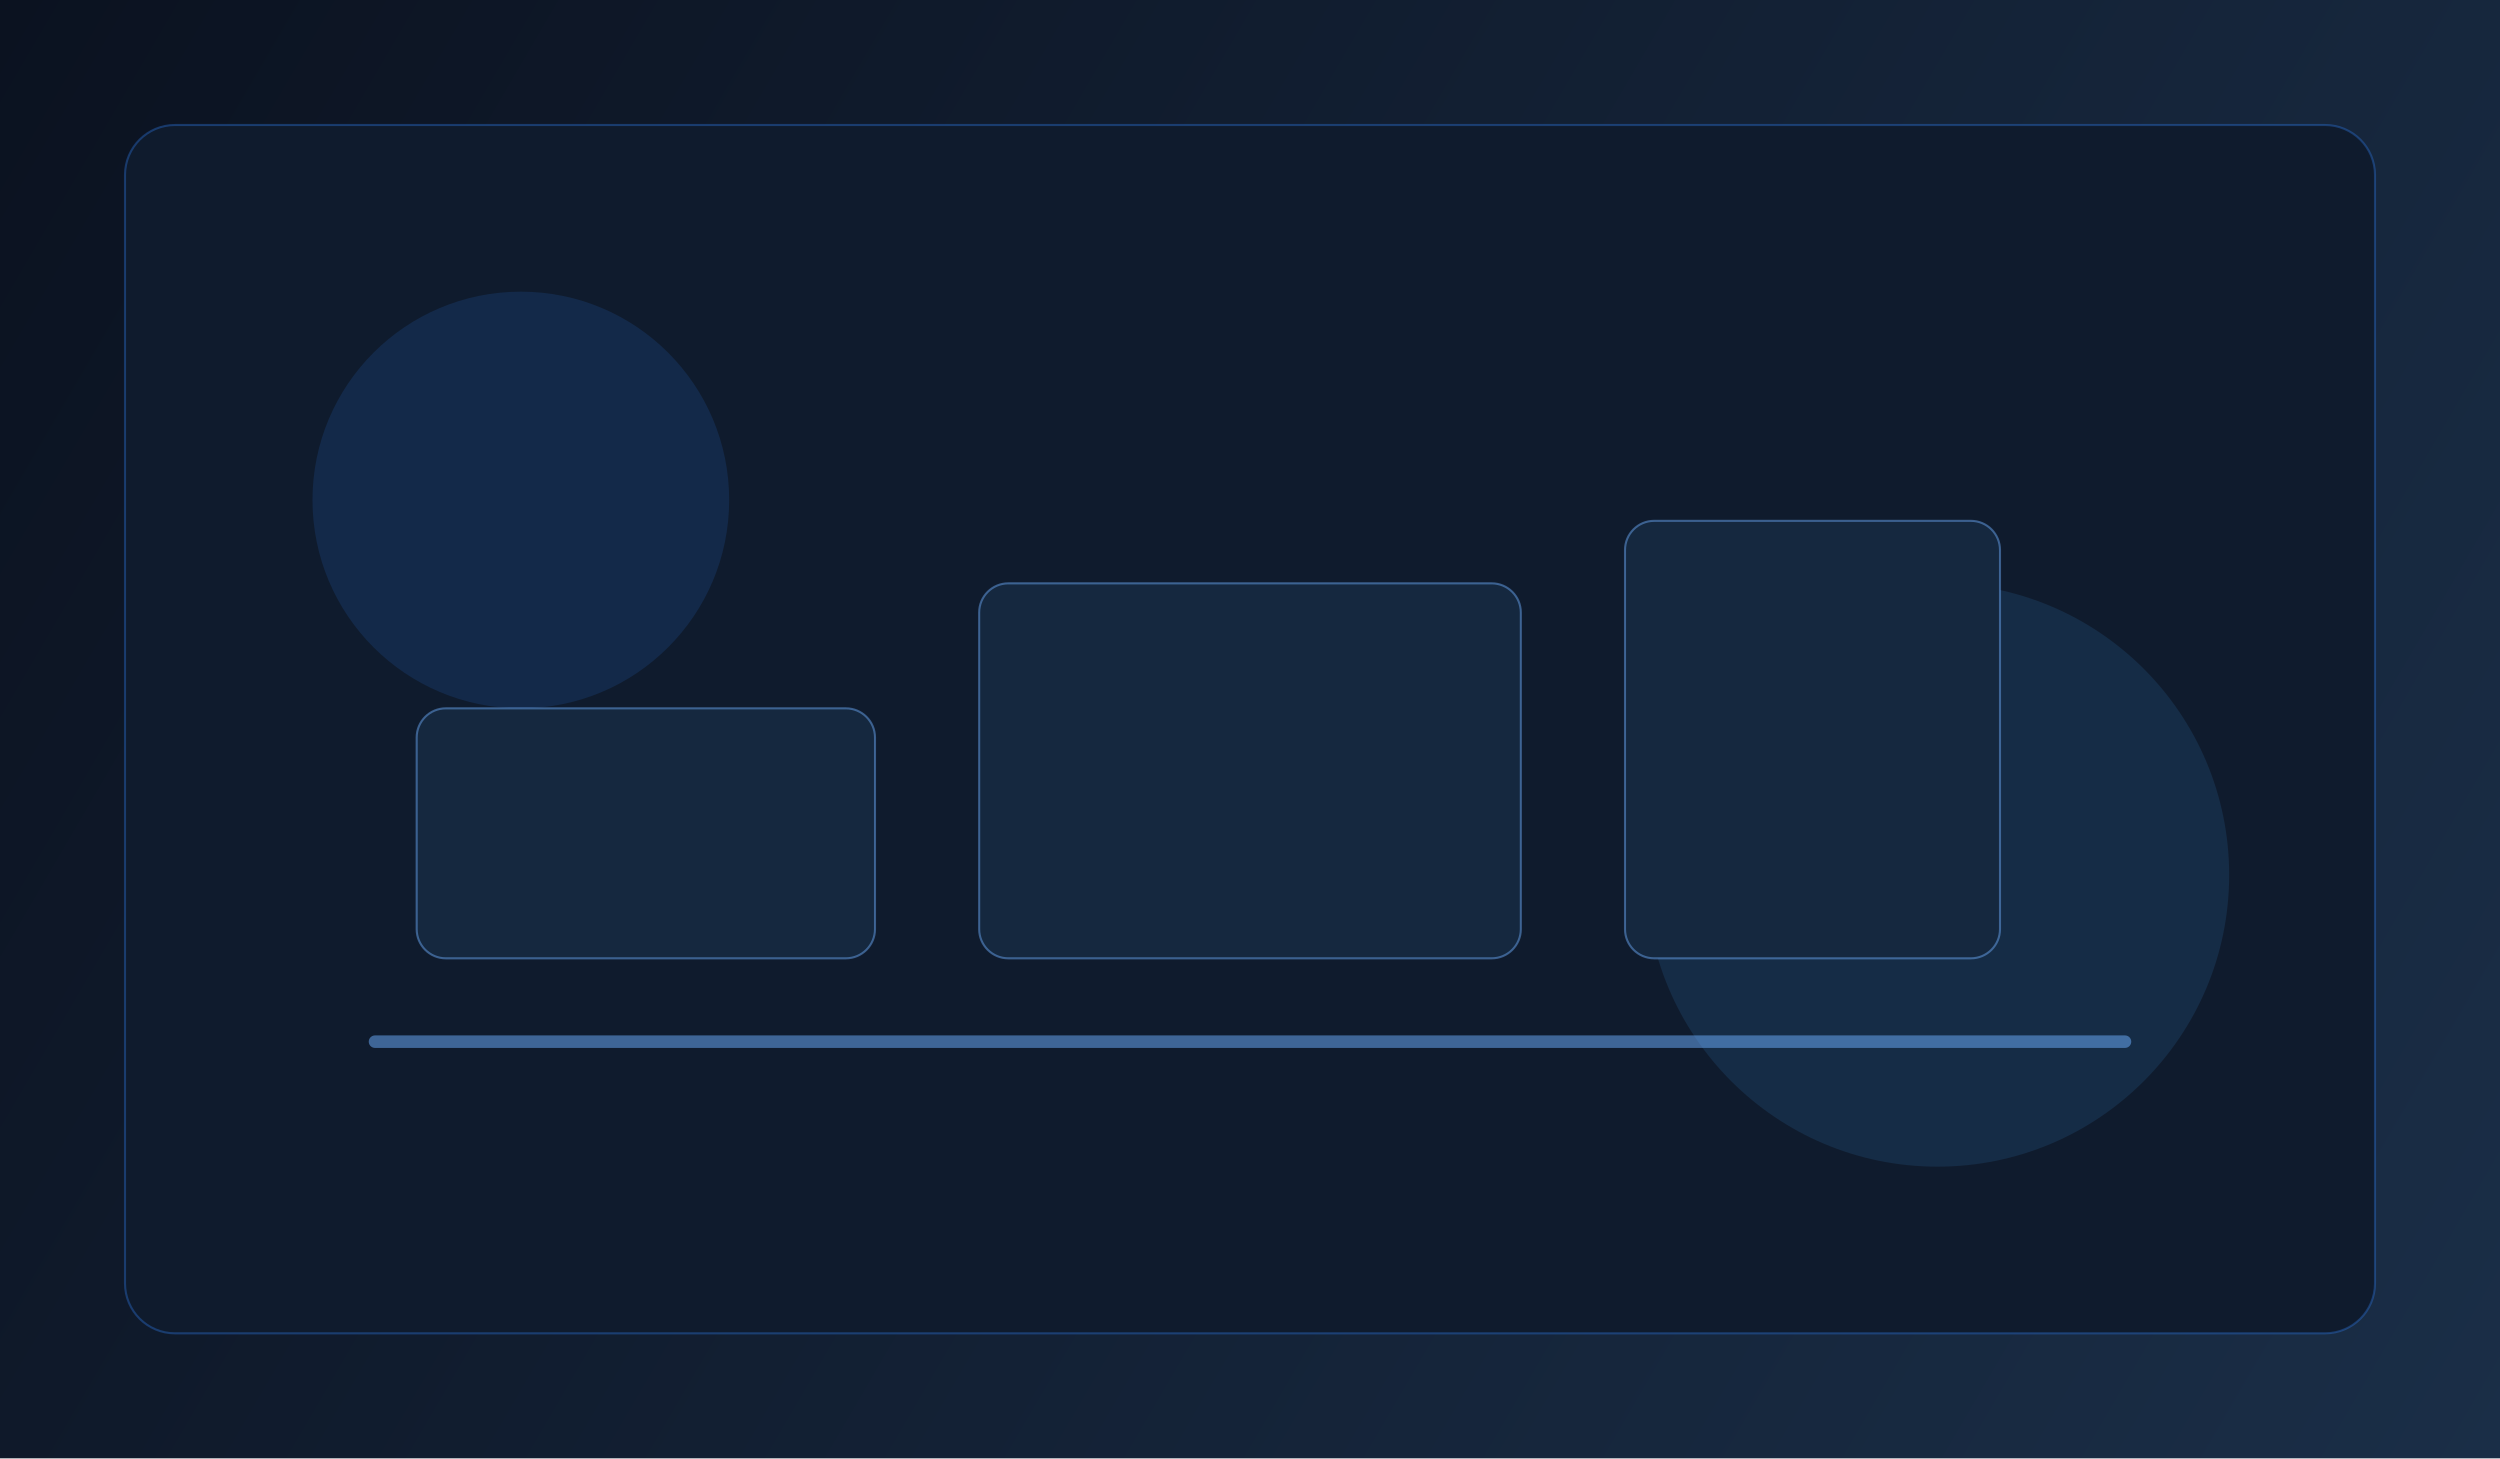
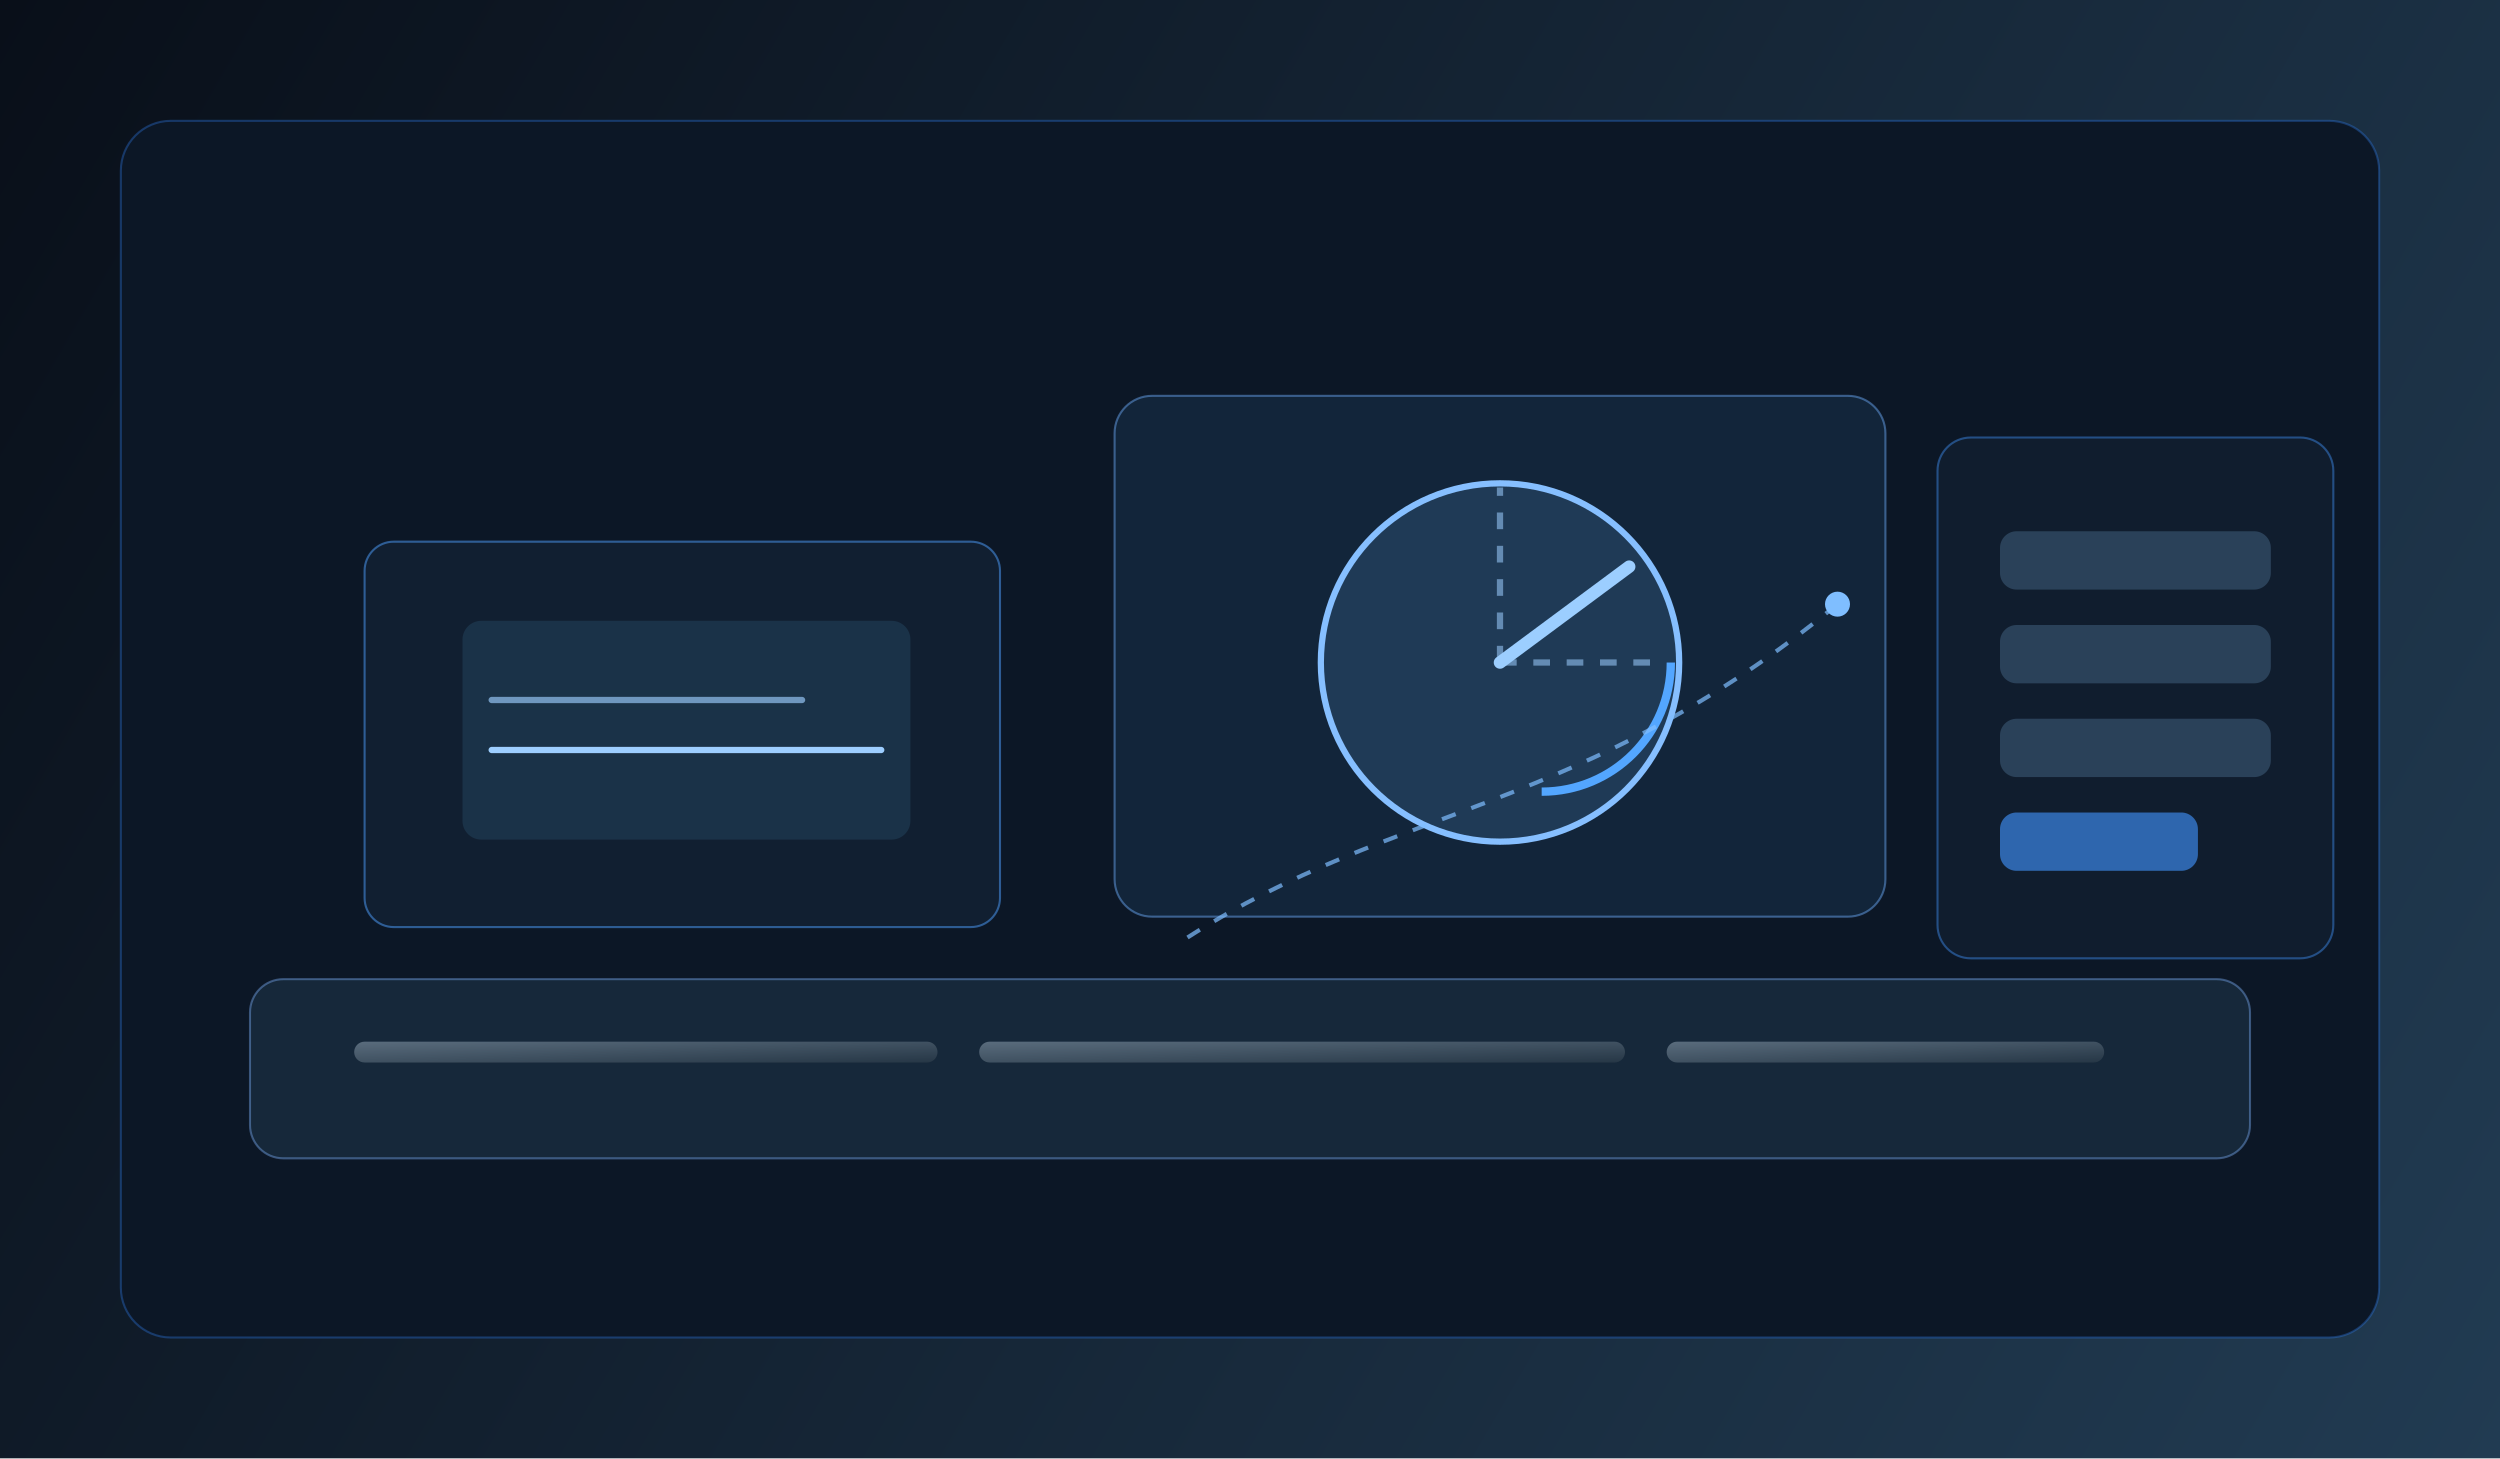
<svg xmlns="http://www.w3.org/2000/svg" width="1200" height="700" viewBox="0 0 1200 700" fill="none">
  <defs>
-     <linearGradient id="g" x1="0" y1="0" x2="1200" y2="700" gradientUnits="userSpaceOnUse">
-       <stop stop-color="#0B1220" />
-       <stop offset="1" stop-color="#1A2E47" />
+     <linearGradient id="bg" x1="0" y1="0" x2="1200" y2="700" gradientUnits="userSpaceOnUse">
+       <stop stop-color="#090F19" />
+       <stop offset="1" stop-color="#213B52" />
+     </linearGradient>
+     <linearGradient id="steel" x1="0" y1="0" x2="1" y2="1">
+       <stop stop-color="#6B7D8D" />
+       <stop offset="1" stop-color="#2A3A48" />
    </linearGradient>
  </defs>
-   <rect width="1200" height="700" fill="url(#g)" />
-   <rect x="60" y="60" width="1080" height="580" rx="24" fill="#0F1B2D" stroke="#2E7DEB" stroke-opacity="0.35" />
-   <circle cx="250" cy="240" r="100" fill="#2E7DEB" fill-opacity="0.15" />
-   <circle cx="930" cy="420" r="140" fill="#4AA8FF" fill-opacity="0.12" />
-   <path d="M180 500H1020" stroke="#6FB0FF" stroke-opacity="0.5" stroke-width="6" stroke-linecap="round" />
-   <rect x="200" y="340" width="220" height="120" rx="14" fill="#15283F" stroke="#6FB0FF" stroke-opacity="0.45" />
-   <rect x="470" y="280" width="260" height="180" rx="14" fill="#15283F" stroke="#6FB0FF" stroke-opacity="0.45" />
-   <rect x="780" y="250" width="180" height="210" rx="14" fill="#15283F" stroke="#6FB0FF" stroke-opacity="0.45" />
+   <rect width="1200" height="700" fill="url(#bg)" />
+   <rect x="58" y="58" width="1084" height="584" rx="24" fill="#0C1726" stroke="#2E7DEB" stroke-opacity="0.35" />
+   <rect x="120" y="470" width="960" height="86" rx="16" fill="#16283A" stroke="#7FB4FF" stroke-opacity="0.4" />
+   <g opacity="0.8">
+     <rect x="170" y="500" width="280" height="10" rx="5" fill="url(#steel)" />
+     <rect x="470" y="500" width="310" height="10" rx="5" fill="url(#steel)" />
+     <rect x="800" y="500" width="210" height="10" rx="5" fill="url(#steel)" />
+   </g>
+   <rect x="175" y="260" width="305" height="185" rx="14" fill="#111F31" stroke="#4EA1FF" stroke-opacity="0.5" />
+   <rect x="222" y="298" width="215" height="105" rx="9" fill="#1A3248" />
+   <path d="M236 360H423" stroke="#9DCEFF" stroke-width="3" stroke-linecap="round" />
+   <path d="M236 336H385" stroke="#9DCEFF" stroke-opacity="0.65" stroke-width="3" stroke-linecap="round" />
+   <rect x="535" y="190" width="370" height="250" rx="18" fill="#12253A" stroke="#6FB0FF" stroke-opacity="0.45" />
+   <circle cx="720" cy="318" r="86" fill="#1F3A56" stroke="#86BFFF" stroke-width="3" />
+   <path d="M720 318L782 272" stroke="#9CCEFF" stroke-width="6" stroke-linecap="round" />
+   <path d="M720 318L720 234" stroke="#9CCEFF" stroke-opacity="0.55" stroke-width="3" stroke-dasharray="8 8" />
+   <path d="M720 318L792 318" stroke="#9CCEFF" stroke-opacity="0.55" stroke-width="3" stroke-dasharray="8 8" />
+   <path d="M802 318C802 352.242 774.242 380 740 380" stroke="#53A6FF" stroke-width="4" />
+   <rect x="930" y="210" width="190" height="250" rx="16" fill="#101D2E" stroke="#3E8EF3" stroke-opacity="0.45" />
+   <rect x="960" y="255" width="130" height="28" rx="8" fill="#2A4159" />
+   <rect x="960" y="300" width="130" height="28" rx="8" fill="#2A4159" />
+   <rect x="960" y="345" width="130" height="28" rx="8" fill="#2A4159" />
+   <rect x="960" y="390" width="95" height="28" rx="8" fill="#3E8EF3" fill-opacity="0.65" />
+   <path d="M570 450C670 386 760 390 882 290" stroke="#7FBEFF" stroke-opacity="0.7" stroke-width="2" stroke-dasharray="7 8" />
+   <circle cx="882" cy="290" r="6" fill="#7FBEFF" />
</svg>
